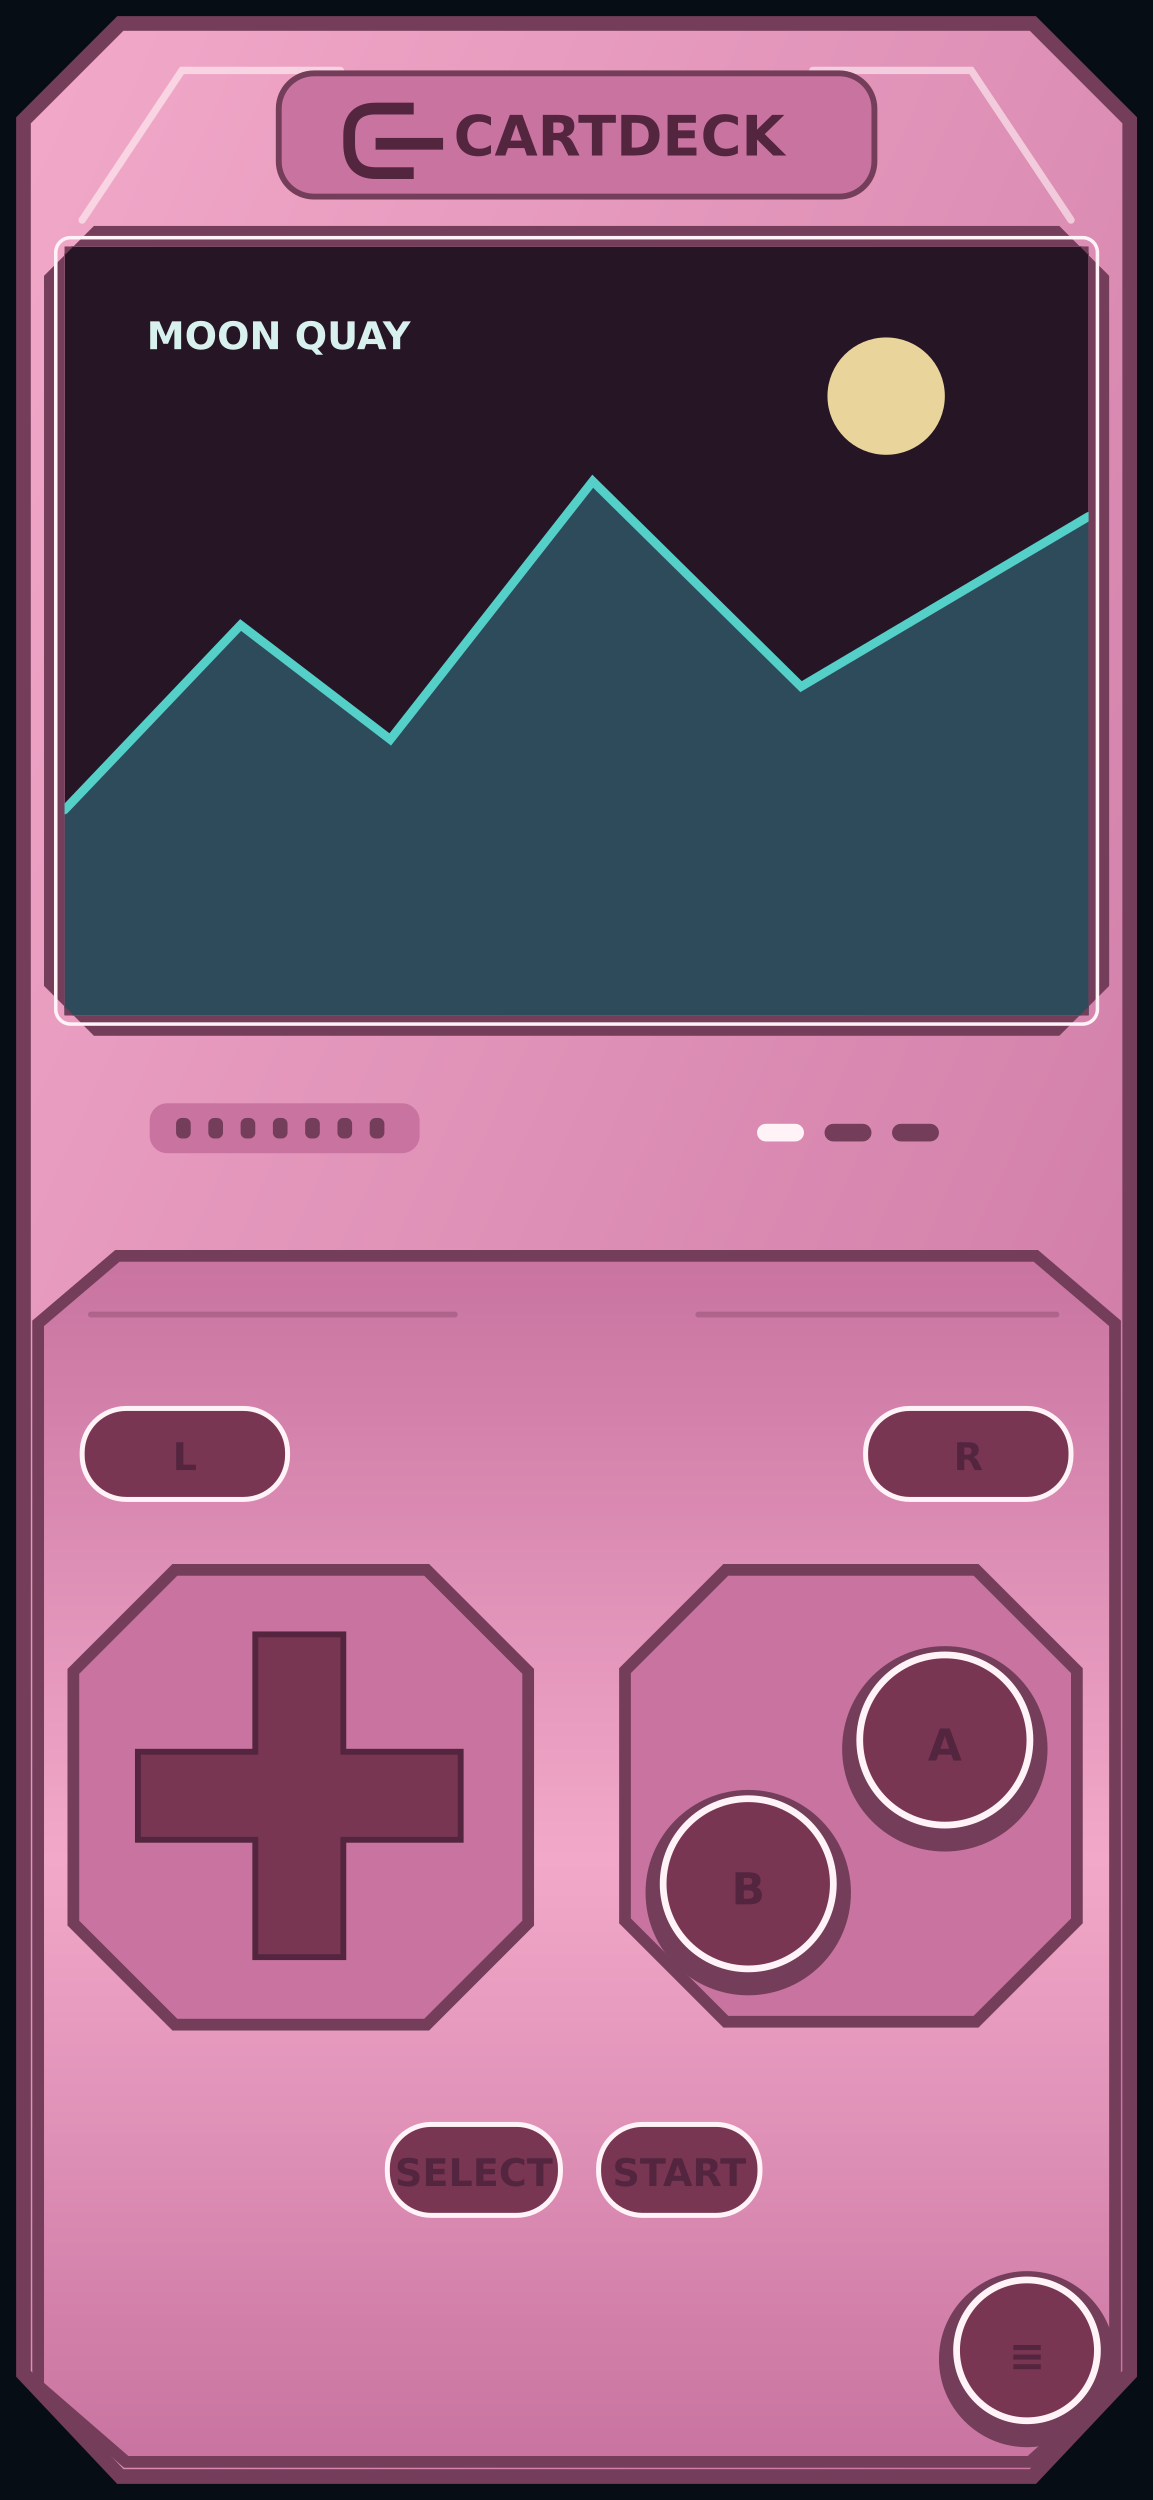
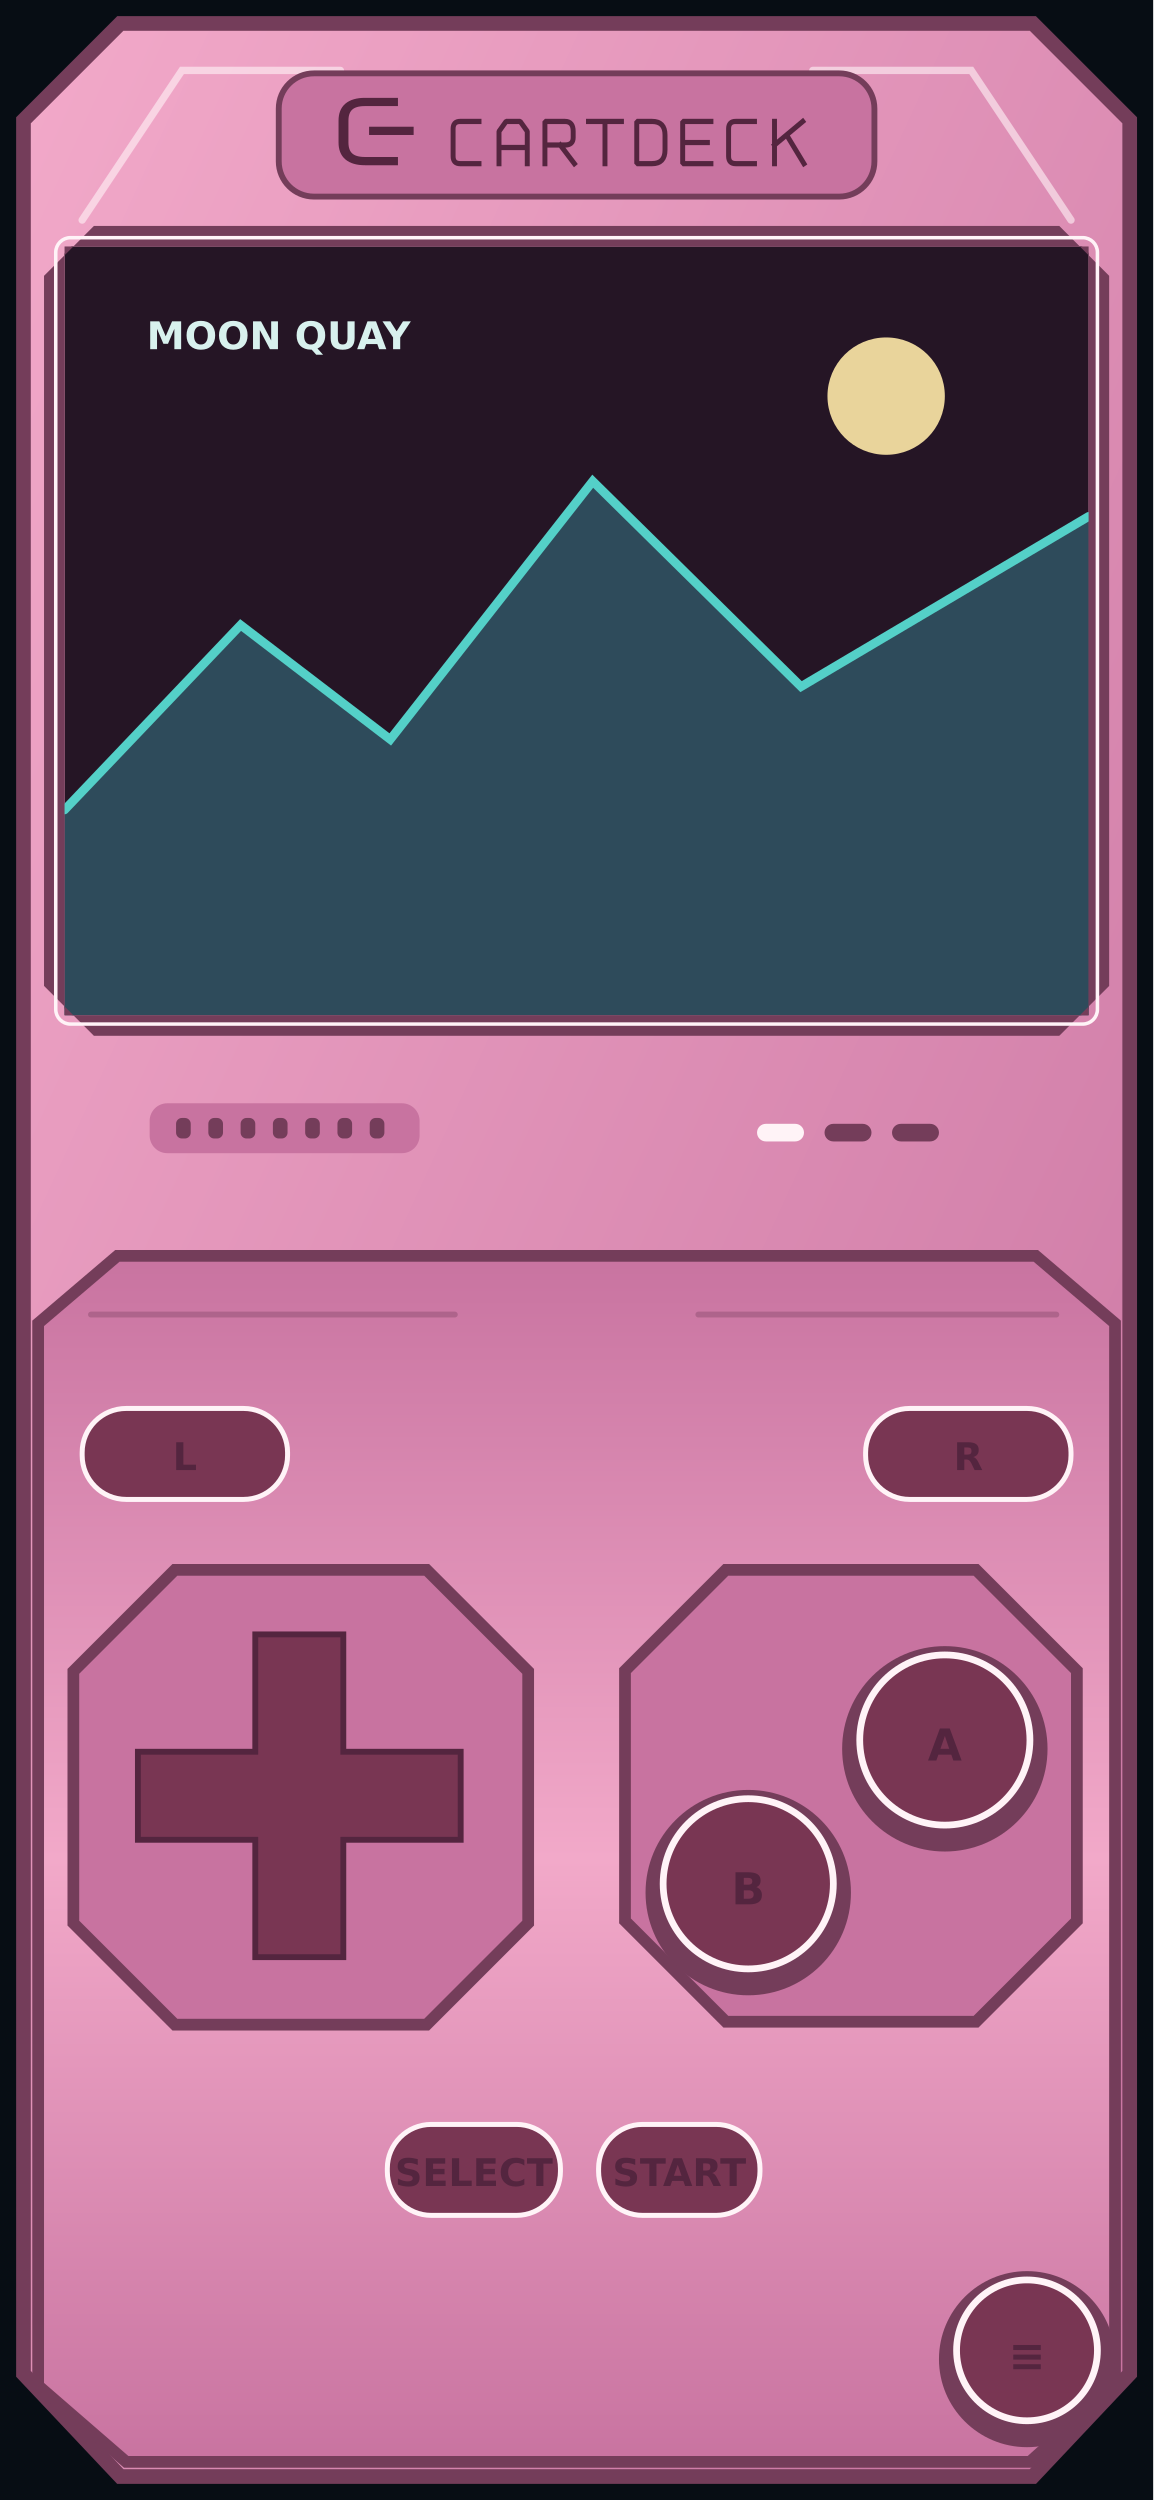
<svg xmlns="http://www.w3.org/2000/svg" viewBox="0 0 393 852" role="img" aria-label="CARTDECK two pink hardware reference">
  <defs>
    <linearGradient id="body" x1="0" y1="0" x2="1" y2="1">
      <stop stop-color="#F2A9C9" />
      <stop offset="1" stop-color="#C873A0" />
    </linearGradient>
    <linearGradient id="deck" x1="0" y1="0" x2="0" y2="1">
      <stop stop-color="#C873A0" />
      <stop offset=".5" stop-color="#F2A9C9" />
      <stop offset="1" stop-color="#C873A0" />
    </linearGradient>
    <filter id="blur">
      <feGaussianBlur stdDeviation="4" />
    </filter>
  </defs>
  <rect x="0" y="0" width="393" height="852" rx="0" fill="#070D14" stroke="none" stroke-width="1" />
  <path d="M41 8H352L385 41V809L352 844H41L8 809V41Z" fill="url(#body)" stroke="#743D5A" stroke-width="5" />
  <path d="M28 75L62 24H116 M277 24H331L365 75" fill="none" stroke="#FFF3F7" stroke-width="2.5" opacity="0.6" stroke-linecap="round" />
  <rect x="22" y="84" width="349" height="262" rx="3" fill="#251525" stroke="none" stroke-width="1" />
  <path d="M22 275L82 213L133 252L202 164L273 234L371 176V346H22Z" fill="#2E4B5B" />
  <path d="M22 276L82 213L133 252L202 164L273 234L371 176" fill="none" stroke="#54D0C8" stroke-width="3" opacity="1" stroke-linecap="round" />
  <circle cx="302" cy="135" r="20" fill="#E9D49B" />
  <text x="50" y="119" fill="#D8F1EE" text-anchor="start" font-family="DejaVu Sans, sans-serif" font-size="13" font-weight="650">MOON QUAY</text>
  <path d="M32 77H361L378 94V336L361 353H32L15 336V94Z M22 84H371V346H22Z" fill="#743D5A" fill-rule="evenodd" />
  <rect x="19" y="81" width="355" height="268" rx="5" fill="none" stroke="#FFF3F7" stroke-width="1.2" />
  <rect x="95" y="25" width="203" height="42" rx="12" fill="#C873A0" stroke="#743D5A" stroke-width="2" />
-   <path d="M139 37H128Q119 37 119 46V49Q119 59 128 59H139 M130 49H149" stroke="#54253F" fill="none" stroke-width="4" stroke-linecap="square" />
-   <text x="211" y="53" fill="#54253F" text-anchor="middle" font-family="DejaVu Sans, sans-serif" font-size="19" font-weight="650">CARTDECK</text>
+   <g data-cd-canonical-brand="true" transform="translate(112 31) scale(0.28125 0.234375)">
+     <g fill="none" stroke="#54253F" stroke-width="12" stroke-linecap="square">
+       <path d="M78 16H44Q18 16 18 43V75Q18 102 44 102H78" />
+       <path d="M55 58H97" />
+     </g>
+   </g>
+   <g data-cd-canonical-brand="true" transform="translate(150 38) scale(0.401235 0.423077)">
+     <g fill="none" stroke="#54253F" stroke-width="4.2" stroke-linecap="square" stroke-linejoin="bevel">
+       <path transform="translate(7 0)" d="M26 8H10Q4 8 4 14V36Q4 42 10 42H26" />
+       <path transform="translate(46 0)" d="M4 42V16L10 8H22L28 16V42M4 29H28" />
+       <path transform="translate(85 0)" d="M4 42V8H21Q28 8 28 16V21Q28 27 21 27H4M17 27L29 42" />
+       <path transform="translate(124 0)" d="M2 8H30M16 8V42" />
+       <path transform="translate(163 0)" d="M4 8V42H17Q28 42 28 31V19Q28 8 17 8Z" />
+       <path transform="translate(202 0)" d="M28 8H4V42H28M4 25H25" />
+       <path transform="translate(241 0)" d="M26 8H10Q4 8 4 14V36Q4 42 10 42H26" />
+       <path transform="translate(280 0)" d="M4 8V42M28 8L4 27M15 20L29 42" />
+     </g>
+   </g>
  <path d="M40 428H353L380 451V813L351 839H43L13 813V451Z" fill="url(#deck)" stroke="#743D5A" stroke-width="4" />
  <path d="M31 448H155 M238 448H360" fill="none" stroke="#54253F" stroke-width="2" opacity="0.25" stroke-linecap="round" />
  <rect x="51" y="376" width="92" height="17" rx="6" fill="#C873A0" stroke="none" stroke-width="1" />
  <rect x="60" y="381" width="5" height="7" rx="2" fill="#743D5A" stroke="none" stroke-width="1" />
  <rect x="71" y="381" width="5" height="7" rx="2" fill="#743D5A" stroke="none" stroke-width="1" />
  <rect x="82" y="381" width="5" height="7" rx="2" fill="#743D5A" stroke="none" stroke-width="1" />
  <rect x="93" y="381" width="5" height="7" rx="2" fill="#743D5A" stroke="none" stroke-width="1" />
  <rect x="104" y="381" width="5" height="7" rx="2" fill="#743D5A" stroke="none" stroke-width="1" />
  <rect x="115" y="381" width="5" height="7" rx="2" fill="#743D5A" stroke="none" stroke-width="1" />
  <rect x="126" y="381" width="5" height="7" rx="2" fill="#743D5A" stroke="none" stroke-width="1" />
  <rect x="258" y="383" width="16" height="6" rx="3" fill="#FFF3F7" stroke="none" stroke-width="1" />
  <rect x="281" y="383" width="16" height="6" rx="3" fill="#743D5A" stroke="none" stroke-width="1" />
  <rect x="304" y="383" width="16" height="6" rx="3" fill="#743D5A" stroke="none" stroke-width="1" />
  <path d="M59.6 535H145.4L180 569.6V655.4L145.4 690H59.6L25 655.4V569.6Z" fill="#C873A0" stroke="#743D5A" stroke-width="4" />
  <path d="M87 557H117V597H157V627H117V667H87V627H47V597H87Z" fill="#793653" stroke="#54253F" stroke-width="2" />
  <path d="M247.36 535H332.64L367 569.36V654.64L332.64 689H247.36L213 654.64V569.36Z" fill="#C873A0" stroke="#743D5A" stroke-width="4" />
  <circle cx="255" cy="645" r="35" fill="#743D5A" />
  <circle cx="255" cy="642" r="29" fill="#793653" stroke="#FFF3F7" stroke-width="2.3" />
  <text x="255" y="649" fill="#54253F" text-anchor="middle" font-family="DejaVu Sans, sans-serif" font-size="15" font-weight="650">B</text>
  <circle cx="322" cy="596" r="35" fill="#743D5A" />
  <circle cx="322" cy="593" r="29" fill="#793653" stroke="#FFF3F7" stroke-width="2.3" />
  <text x="322" y="600" fill="#54253F" text-anchor="middle" font-family="DejaVu Sans, sans-serif" font-size="15" font-weight="650">A</text>
  <rect x="28" y="480" width="70" height="31" rx="15" fill="#793653" stroke="#FFF3F7" stroke-width="1.7" />
  <text x="63" y="501" fill="#54253F" text-anchor="middle" font-family="DejaVu Sans, sans-serif" font-size="13" font-weight="650">L</text>
  <rect x="295" y="480" width="70" height="31" rx="15" fill="#793653" stroke="#FFF3F7" stroke-width="1.7" />
  <text x="330" y="501" fill="#54253F" text-anchor="middle" font-family="DejaVu Sans, sans-serif" font-size="13" font-weight="650">R</text>
  <rect x="132" y="724" width="59" height="31" rx="15" fill="#793653" stroke="#FFF3F7" stroke-width="1.7" />
  <text x="161.5" y="745" fill="#54253F" text-anchor="middle" font-family="DejaVu Sans, sans-serif" font-size="13" font-weight="650">SELECT</text>
  <rect x="204" y="724" width="55" height="31" rx="15" fill="#793653" stroke="#FFF3F7" stroke-width="1.7" />
  <text x="231.5" y="745" fill="#54253F" text-anchor="middle" font-family="DejaVu Sans, sans-serif" font-size="13" font-weight="650">START</text>
  <circle cx="350" cy="804" r="30" fill="#743D5A" />
  <circle cx="350" cy="801" r="24" fill="#793653" stroke="#FFF3F7" stroke-width="2.3" />
  <text x="350" y="808" fill="#54253F" text-anchor="middle" font-family="DejaVu Sans, sans-serif" font-size="15" font-weight="650">≡</text>
</svg>
